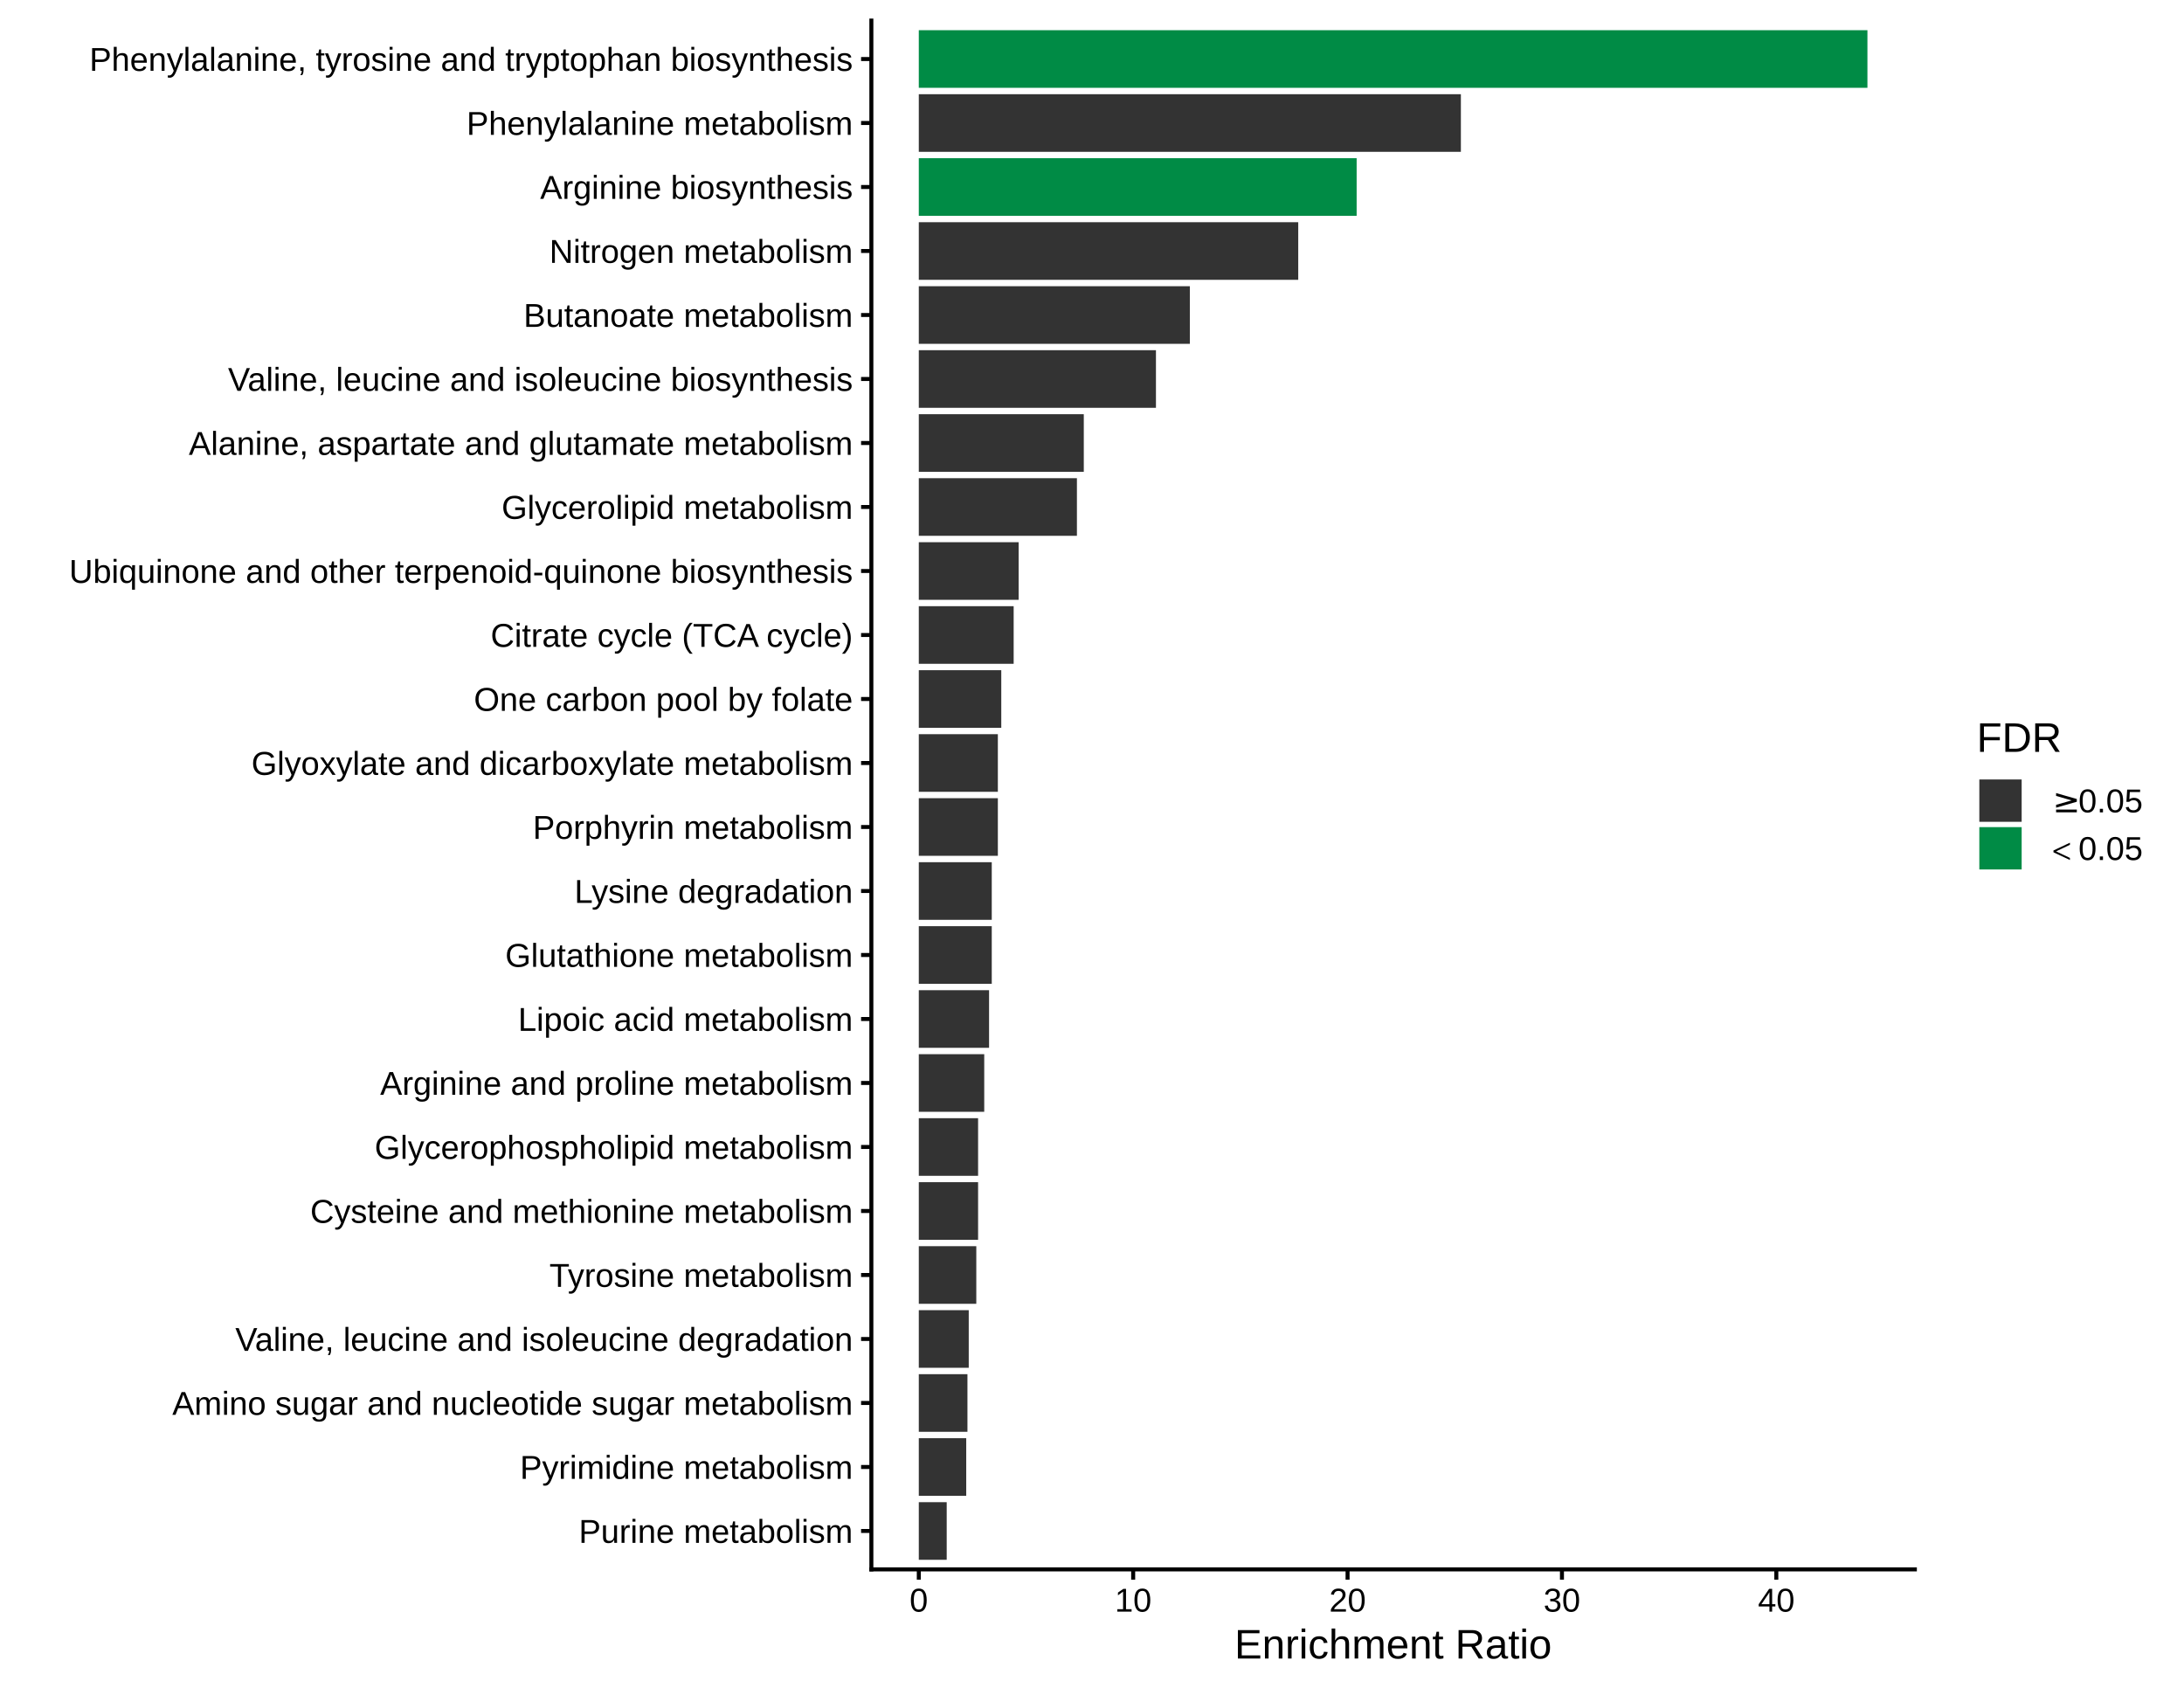
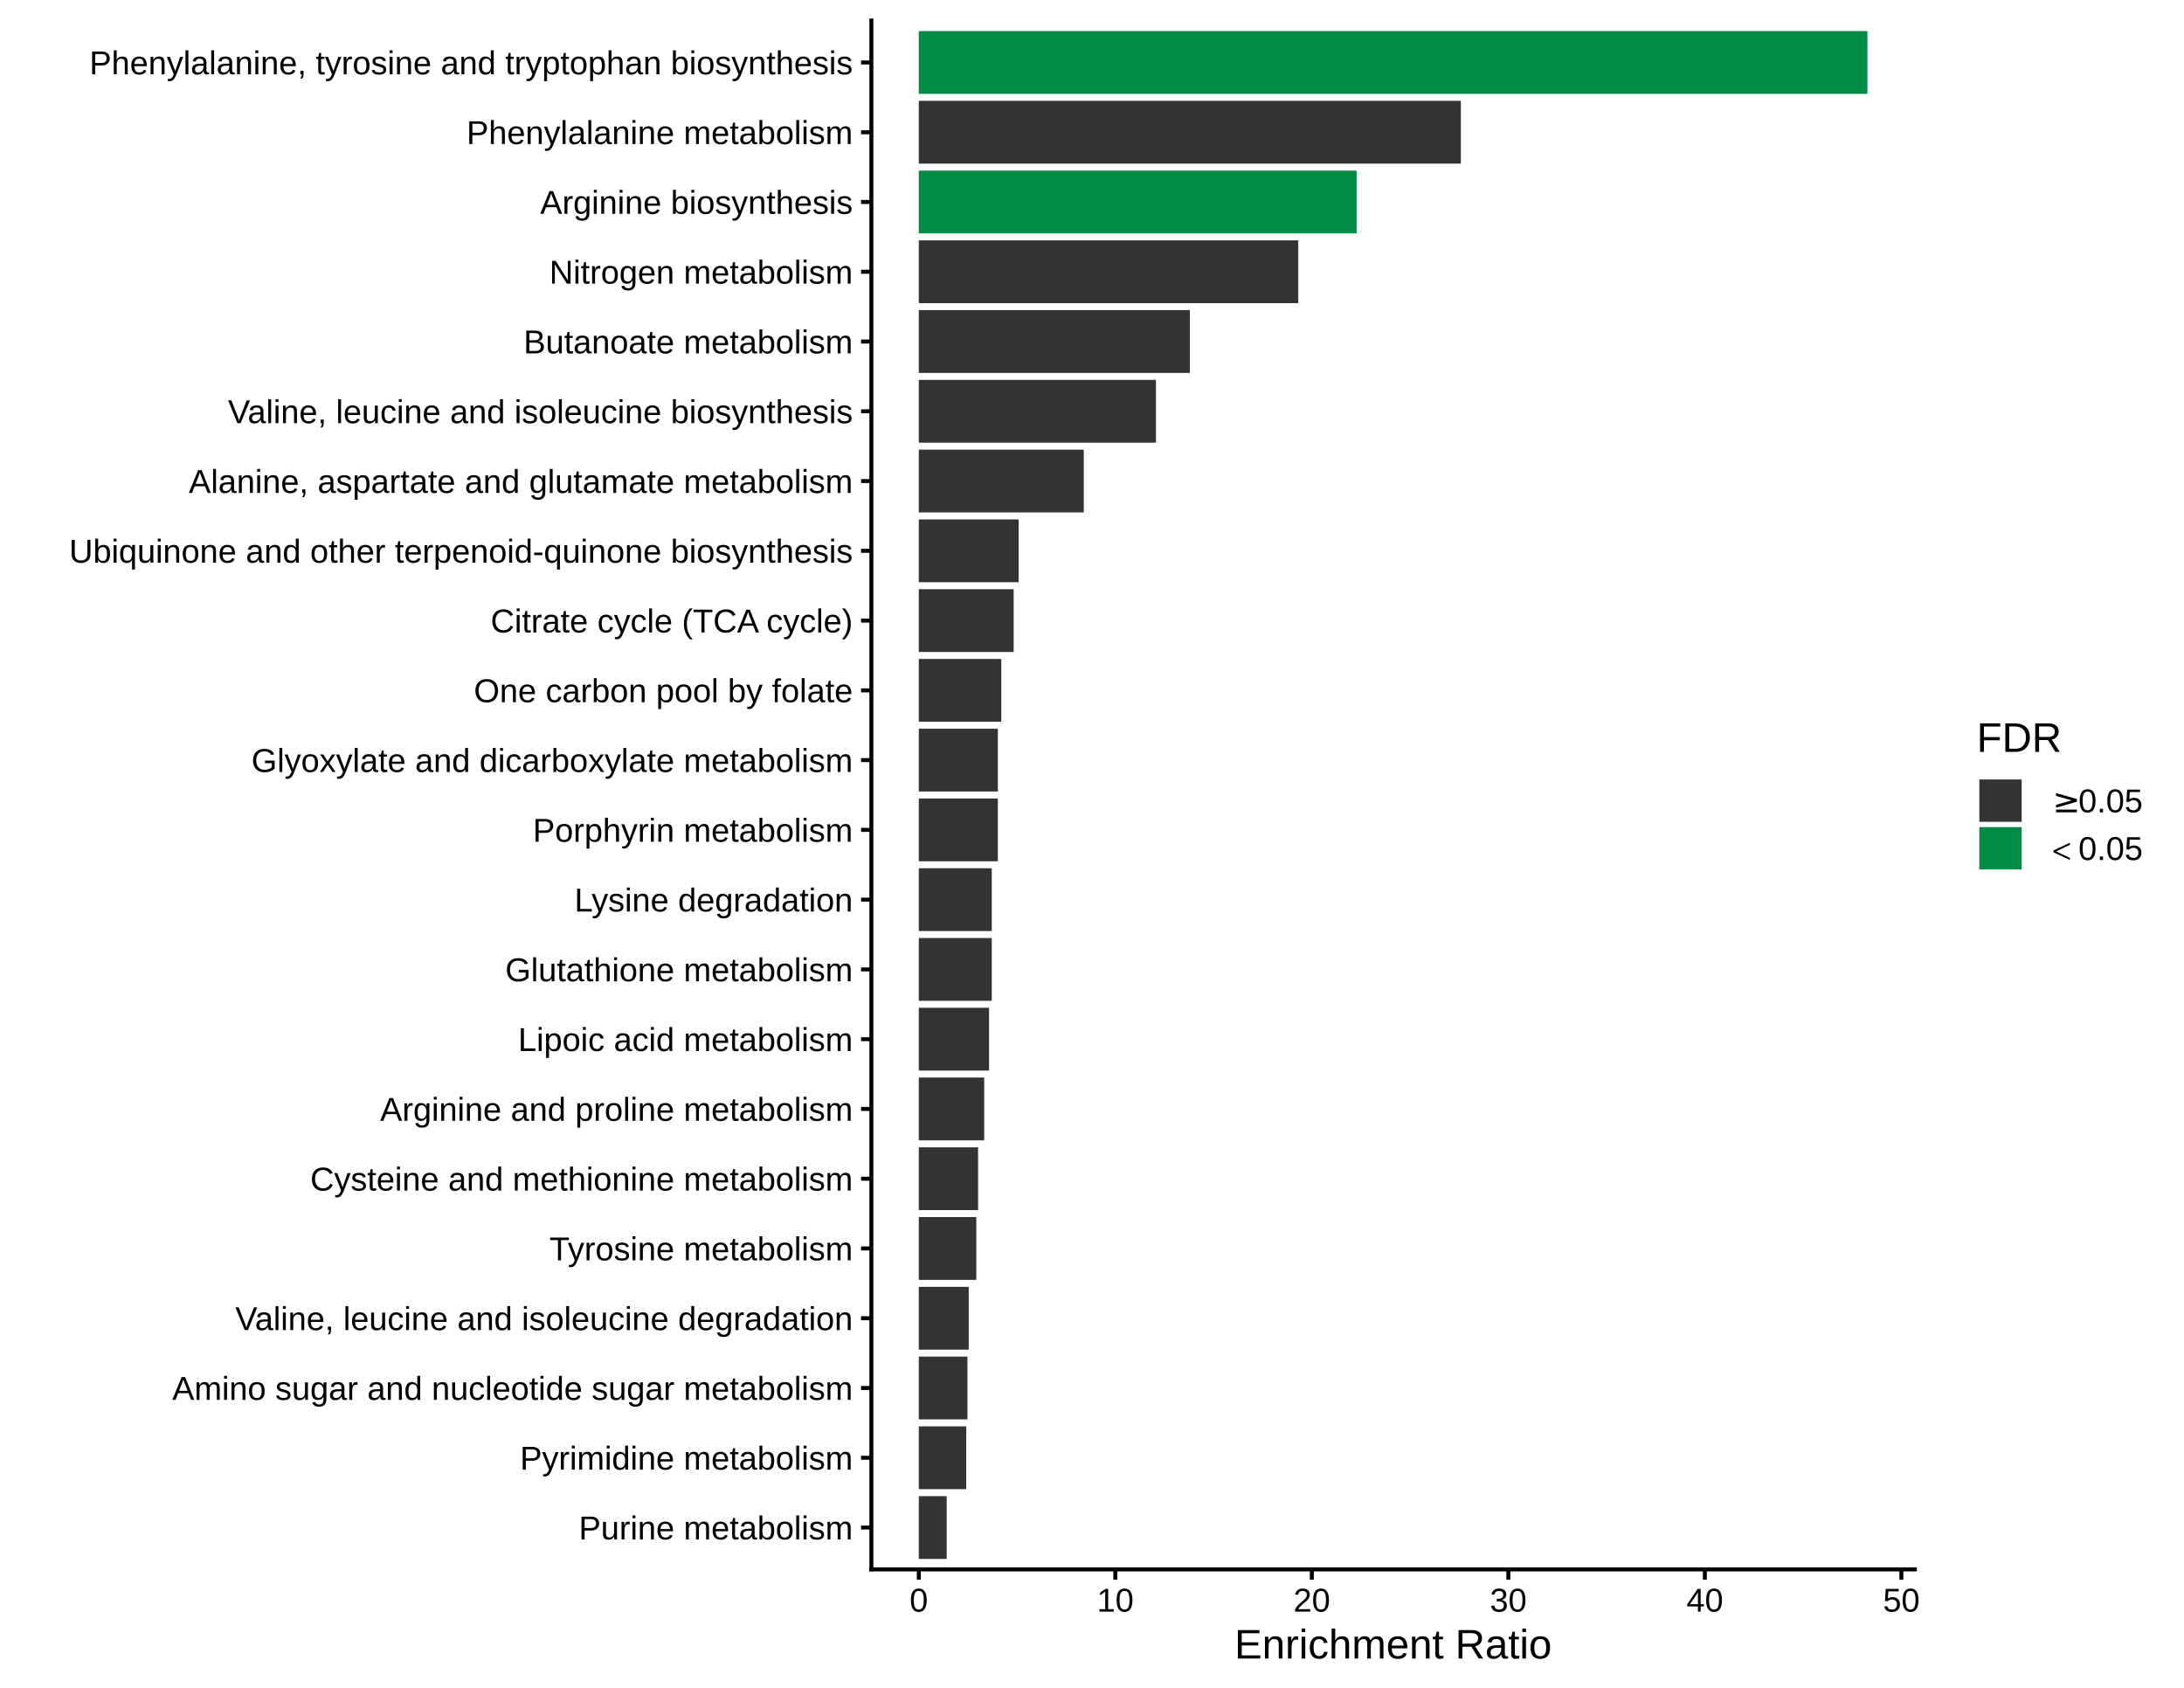
<svg xmlns="http://www.w3.org/2000/svg" width="792.00pt" height="612.00pt" viewBox="0 0 792.00 612.00">
  <g class="svglite">
    <defs>
      <style type="text/css">
    .svglite line, .svglite polyline, .svglite polygon, .svglite path, .svglite rect, .svglite circle {
      fill: none;
      stroke: #000000;
      stroke-linecap: round;
      stroke-linejoin: round;
      stroke-miterlimit: 10.00;
    }
    .svglite text {
      white-space: pre;
    }
    .svglite g.glyphgroup path {
      fill: inherit;
      stroke: none;
    }
  </style>
    </defs>
    <rect width="100%" height="100%" style="stroke: none; fill: #FFFFFF;" />
    <defs>
      <clipPath id="cpMC4wMHw3OTIuMDB8MC4wMHw2MTIuMDA=">
        <rect x="0.00" y="0.00" width="792.00" height="612.00" />
      </clipPath>
    </defs>
    <g clip-path="url(#cpMC4wMHw3OTIuMDB8MC4wMHw2MTIuMDA=)">
      <rect x="0" y="0.00" width="792.00" height="612.00" style="stroke-width: 1.45; stroke: #FFFFFF; fill: #FFFFFF;" />
    </g>
    <defs>
      <clipPath id="cpMzE1Ljk5fDY5NC40MHw3LjQ3fDU2OS4wNQ==">
        <rect x="315.99" y="7.47" width="378.41" height="561.58" />
      </clipPath>
    </defs>
    <g clip-path="url(#cpMzE1Ljk5fDY5NC40MHw3LjQ3fDU2OS4wNQ==)">
      <rect x="315.99" y="7.47" width="378.41" height="561.58" style="stroke-width: 1.45; stroke: none; fill: #FFFFFF;" />
-       <rect x="333.19" y="10.95" width="344.01" height="20.89" style="stroke-width: 1.45; stroke: none; stroke-linecap: butt; stroke-linejoin: miter; fill: #008B45;" />
-       <rect x="333.19" y="34.16" width="196.58" height="20.89" style="stroke-width: 1.45; stroke: none; stroke-linecap: butt; stroke-linejoin: miter; fill: #333333;" />
-       <rect x="333.19" y="57.36" width="158.78" height="20.89" style="stroke-width: 1.45; stroke: none; stroke-linecap: butt; stroke-linejoin: miter; fill: #008B45;" />
-       <rect x="333.19" y="80.57" width="137.60" height="20.89" style="stroke-width: 1.45; stroke: none; stroke-linecap: butt; stroke-linejoin: miter; fill: #333333;" />
-       <rect x="333.19" y="103.78" width="98.29" height="20.89" style="stroke-width: 1.45; stroke: none; stroke-linecap: butt; stroke-linejoin: miter; fill: #333333;" />
-       <rect x="333.19" y="126.98" width="86.00" height="20.89" style="stroke-width: 1.45; stroke: none; stroke-linecap: butt; stroke-linejoin: miter; fill: #333333;" />
-       <rect x="333.19" y="150.19" width="59.83" height="20.89" style="stroke-width: 1.45; stroke: none; stroke-linecap: butt; stroke-linejoin: miter; fill: #333333;" />
-       <rect x="333.19" y="173.39" width="57.34" height="20.89" style="stroke-width: 1.45; stroke: none; stroke-linecap: butt; stroke-linejoin: miter; fill: #333333;" />
-       <rect x="333.19" y="196.60" width="36.21" height="20.89" style="stroke-width: 1.45; stroke: none; stroke-linecap: butt; stroke-linejoin: miter; fill: #333333;" />
-       <rect x="333.19" y="219.80" width="34.40" height="20.89" style="stroke-width: 1.45; stroke: none; stroke-linecap: butt; stroke-linejoin: miter; fill: #333333;" />
-       <rect x="333.19" y="243.01" width="29.91" height="20.89" style="stroke-width: 1.45; stroke: none; stroke-linecap: butt; stroke-linejoin: miter; fill: #333333;" />
-       <rect x="333.19" y="266.21" width="28.67" height="20.89" style="stroke-width: 1.45; stroke: none; stroke-linecap: butt; stroke-linejoin: miter; fill: #333333;" />
-       <rect x="333.19" y="289.42" width="28.67" height="20.89" style="stroke-width: 1.45; stroke: none; stroke-linecap: butt; stroke-linejoin: miter; fill: #333333;" />
-       <rect x="333.19" y="312.63" width="26.46" height="20.89" style="stroke-width: 1.45; stroke: none; stroke-linecap: butt; stroke-linejoin: miter; fill: #333333;" />
-       <rect x="333.19" y="335.83" width="26.46" height="20.89" style="stroke-width: 1.45; stroke: none; stroke-linecap: butt; stroke-linejoin: miter; fill: #333333;" />
-       <rect x="333.19" y="359.04" width="25.48" height="20.89" style="stroke-width: 1.45; stroke: none; stroke-linecap: butt; stroke-linejoin: miter; fill: #333333;" />
-       <rect x="333.19" y="382.24" width="23.73" height="20.89" style="stroke-width: 1.45; stroke: none; stroke-linecap: butt; stroke-linejoin: miter; fill: #333333;" />
-       <rect x="333.19" y="405.45" width="21.50" height="20.89" style="stroke-width: 1.45; stroke: none; stroke-linecap: butt; stroke-linejoin: miter; fill: #333333;" />
-       <rect x="333.19" y="428.65" width="21.50" height="20.89" style="stroke-width: 1.45; stroke: none; stroke-linecap: butt; stroke-linejoin: miter; fill: #333333;" />
-       <rect x="333.19" y="451.86" width="20.85" height="20.89" style="stroke-width: 1.45; stroke: none; stroke-linecap: butt; stroke-linejoin: miter; fill: #333333;" />
-       <rect x="333.19" y="475.06" width="18.11" height="20.89" style="stroke-width: 1.45; stroke: none; stroke-linecap: butt; stroke-linejoin: miter; fill: #333333;" />
-       <rect x="333.19" y="498.27" width="17.64" height="20.89" style="stroke-width: 1.45; stroke: none; stroke-linecap: butt; stroke-linejoin: miter; fill: #333333;" />
-       <rect x="333.19" y="521.48" width="17.20" height="20.89" style="stroke-width: 1.45; stroke: none; stroke-linecap: butt; stroke-linejoin: miter; fill: #333333;" />
-       <rect x="333.19" y="544.68" width="10.12" height="20.89" style="stroke-width: 1.45; stroke: none; stroke-linecap: butt; stroke-linejoin: miter; fill: #333333;" />
+       <rect x="333.19" y="11.27" width="344.01" height="22.77" style="stroke-width: 1.45; stroke: none; stroke-linecap: butt; stroke-linejoin: miter; fill: #008B45;" />
+       <rect x="333.19" y="36.56" width="196.57" height="22.77" style="stroke-width: 1.45; stroke: none; stroke-linecap: butt; stroke-linejoin: miter; fill: #333333;" />
+       <rect x="333.19" y="61.86" width="158.77" height="22.77" style="stroke-width: 1.45; stroke: none; stroke-linecap: butt; stroke-linejoin: miter; fill: #008B45;" />
+       <rect x="333.19" y="87.15" width="137.60" height="22.77" style="stroke-width: 1.45; stroke: none; stroke-linecap: butt; stroke-linejoin: miter; fill: #333333;" />
+       <rect x="333.19" y="112.45" width="98.29" height="22.77" style="stroke-width: 1.45; stroke: none; stroke-linecap: butt; stroke-linejoin: miter; fill: #333333;" />
+       <rect x="333.19" y="137.75" width="86.00" height="22.77" style="stroke-width: 1.45; stroke: none; stroke-linecap: butt; stroke-linejoin: miter; fill: #333333;" />
+       <rect x="333.19" y="163.04" width="59.83" height="22.77" style="stroke-width: 1.45; stroke: none; stroke-linecap: butt; stroke-linejoin: miter; fill: #333333;" />
+       <rect x="333.19" y="188.34" width="36.21" height="22.77" style="stroke-width: 1.45; stroke: none; stroke-linecap: butt; stroke-linejoin: miter; fill: #333333;" />
+       <rect x="333.19" y="213.64" width="34.40" height="22.77" style="stroke-width: 1.45; stroke: none; stroke-linecap: butt; stroke-linejoin: miter; fill: #333333;" />
+       <rect x="333.19" y="238.93" width="29.91" height="22.77" style="stroke-width: 1.45; stroke: none; stroke-linecap: butt; stroke-linejoin: miter; fill: #333333;" />
+       <rect x="333.19" y="264.23" width="28.67" height="22.77" style="stroke-width: 1.45; stroke: none; stroke-linecap: butt; stroke-linejoin: miter; fill: #333333;" />
+       <rect x="333.19" y="289.52" width="28.67" height="22.77" style="stroke-width: 1.45; stroke: none; stroke-linecap: butt; stroke-linejoin: miter; fill: #333333;" />
+       <rect x="333.19" y="314.82" width="26.46" height="22.77" style="stroke-width: 1.45; stroke: none; stroke-linecap: butt; stroke-linejoin: miter; fill: #333333;" />
+       <rect x="333.19" y="340.12" width="26.46" height="22.77" style="stroke-width: 1.45; stroke: none; stroke-linecap: butt; stroke-linejoin: miter; fill: #333333;" />
+       <rect x="333.19" y="365.41" width="25.48" height="22.77" style="stroke-width: 1.45; stroke: none; stroke-linecap: butt; stroke-linejoin: miter; fill: #333333;" />
+       <rect x="333.19" y="390.71" width="23.72" height="22.77" style="stroke-width: 1.45; stroke: none; stroke-linecap: butt; stroke-linejoin: miter; fill: #333333;" />
+       <rect x="333.19" y="416.01" width="21.50" height="22.77" style="stroke-width: 1.45; stroke: none; stroke-linecap: butt; stroke-linejoin: miter; fill: #333333;" />
+       <rect x="333.19" y="441.30" width="20.85" height="22.77" style="stroke-width: 1.45; stroke: none; stroke-linecap: butt; stroke-linejoin: miter; fill: #333333;" />
+       <rect x="333.19" y="466.60" width="18.11" height="22.77" style="stroke-width: 1.45; stroke: none; stroke-linecap: butt; stroke-linejoin: miter; fill: #333333;" />
+       <rect x="333.19" y="491.89" width="17.64" height="22.77" style="stroke-width: 1.45; stroke: none; stroke-linecap: butt; stroke-linejoin: miter; fill: #333333;" />
+       <rect x="333.19" y="517.19" width="17.20" height="22.77" style="stroke-width: 1.45; stroke: none; stroke-linecap: butt; stroke-linejoin: miter; fill: #333333;" />
+       <rect x="333.19" y="542.49" width="10.12" height="22.77" style="stroke-width: 1.45; stroke: none; stroke-linecap: butt; stroke-linejoin: miter; fill: #333333;" />
    </g>
    <g clip-path="url(#cpMC4wMHw3OTIuMDB8MC4wMHw2MTIuMDA=)">
      <polyline points="315.99,569.05 315.99,7.47 " style="stroke-width: 1.45; stroke-linecap: square;" />
-       <text x="309.27" y="559.42" text-anchor="end" style="font-size: 12.00px; font-family: &quot;Arial&quot;;" textLength="99.38px" lengthAdjust="spacingAndGlyphs">Purine metabolism</text>
-       <text x="309.27" y="536.22" text-anchor="end" style="font-size: 12.00px; font-family: &quot;Arial&quot;;" textLength="120.72px" lengthAdjust="spacingAndGlyphs">Pyrimidine metabolism</text>
-       <text x="309.27" y="513.01" text-anchor="end" style="font-size: 12.00px; font-family: &quot;Arial&quot;;" textLength="246.77px" lengthAdjust="spacingAndGlyphs">Amino sugar and nucleotide sugar metabolism</text>
-       <text x="309.27" y="489.81" text-anchor="end" style="font-size: 12.00px; font-family: &quot;Arial&quot;;" textLength="223.91px" lengthAdjust="spacingAndGlyphs">Valine, leucine and isoleucine degradation</text>
-       <text x="309.27" y="466.60" text-anchor="end" style="font-size: 12.00px; font-family: &quot;Arial&quot;;" textLength="110.05px" lengthAdjust="spacingAndGlyphs">Tyrosine metabolism</text>
-       <text x="309.27" y="443.39" text-anchor="end" style="font-size: 12.00px; font-family: &quot;Arial&quot;;" textLength="196.75px" lengthAdjust="spacingAndGlyphs">Cysteine and methionine metabolism</text>
-       <text x="309.27" y="420.19" text-anchor="end" style="font-size: 12.00px; font-family: &quot;Arial&quot;;" textLength="173.42px" lengthAdjust="spacingAndGlyphs">Glycerophospholipid metabolism</text>
-       <text x="309.27" y="396.98" text-anchor="end" style="font-size: 12.00px; font-family: &quot;Arial&quot;;" textLength="171.42px" lengthAdjust="spacingAndGlyphs">Arginine and proline metabolism</text>
-       <text x="309.27" y="373.78" text-anchor="end" style="font-size: 12.00px; font-family: &quot;Arial&quot;;" textLength="121.39px" lengthAdjust="spacingAndGlyphs">Lipoic acid metabolism</text>
-       <text x="309.27" y="350.57" text-anchor="end" style="font-size: 12.00px; font-family: &quot;Arial&quot;;" textLength="126.05px" lengthAdjust="spacingAndGlyphs">Glutathione metabolism</text>
-       <text x="309.27" y="327.37" text-anchor="end" style="font-size: 12.00px; font-family: &quot;Arial&quot;;" textLength="100.95px" lengthAdjust="spacingAndGlyphs">Lysine degradation</text>
-       <text x="309.27" y="304.16" text-anchor="end" style="font-size: 12.00px; font-family: &quot;Arial&quot;;" textLength="116.05px" lengthAdjust="spacingAndGlyphs">Porphyrin metabolism</text>
-       <text x="309.27" y="280.96" text-anchor="end" style="font-size: 12.00px; font-family: &quot;Arial&quot;;" textLength="218.08px" lengthAdjust="spacingAndGlyphs">Glyoxylate and dicarboxylate metabolism</text>
-       <text x="309.27" y="257.75" text-anchor="end" style="font-size: 12.00px; font-family: &quot;Arial&quot;;" textLength="137.38px" lengthAdjust="spacingAndGlyphs">One carbon pool by folate</text>
-       <text x="309.27" y="234.54" text-anchor="end" style="font-size: 12.00px; font-family: &quot;Arial&quot;;" textLength="131.36px" lengthAdjust="spacingAndGlyphs">Citrate cycle (TCA cycle)</text>
-       <text x="309.27" y="211.34" text-anchor="end" style="font-size: 12.00px; font-family: &quot;Arial&quot;;" textLength="284.16px" lengthAdjust="spacingAndGlyphs">Ubiquinone and other terpenoid-quinone biosynthesis</text>
-       <text x="309.27" y="188.13" text-anchor="end" style="font-size: 12.00px; font-family: &quot;Arial&quot;;" textLength="127.39px" lengthAdjust="spacingAndGlyphs">Glycerolipid metabolism</text>
-       <text x="309.27" y="164.93" text-anchor="end" style="font-size: 12.00px; font-family: &quot;Arial&quot;;" textLength="240.75px" lengthAdjust="spacingAndGlyphs">Alanine, aspartate and glutamate metabolism</text>
-       <text x="309.27" y="141.72" text-anchor="end" style="font-size: 12.00px; font-family: &quot;Arial&quot;;" textLength="226.56px" lengthAdjust="spacingAndGlyphs">Valine, leucine and isoleucine biosynthesis</text>
-       <text x="309.27" y="118.52" text-anchor="end" style="font-size: 12.00px; font-family: &quot;Arial&quot;;" textLength="119.38px" lengthAdjust="spacingAndGlyphs">Butanoate metabolism</text>
-       <text x="309.27" y="95.31" text-anchor="end" style="font-size: 12.00px; font-family: &quot;Arial&quot;;" textLength="110.05px" lengthAdjust="spacingAndGlyphs">Nitrogen metabolism</text>
-       <text x="309.27" y="72.10" text-anchor="end" style="font-size: 12.00px; font-family: &quot;Arial&quot;;" textLength="113.39px" lengthAdjust="spacingAndGlyphs">Arginine biosynthesis</text>
-       <text x="309.27" y="48.90" text-anchor="end" style="font-size: 12.00px; font-family: &quot;Arial&quot;;" textLength="140.08px" lengthAdjust="spacingAndGlyphs">Phenylalanine metabolism</text>
-       <text x="309.27" y="25.69" text-anchor="end" style="font-size: 12.00px; font-family: &quot;Arial&quot;;" textLength="276.78px" lengthAdjust="spacingAndGlyphs">Phenylalanine, tyrosine and tryptophan biosynthesis</text>
-       <polyline points="312.26,555.12 315.99,555.12 " style="stroke-width: 1.45; stroke-linecap: butt;" />
-       <polyline points="312.26,531.92 315.99,531.92 " style="stroke-width: 1.45; stroke-linecap: butt;" />
-       <polyline points="312.26,508.71 315.99,508.71 " style="stroke-width: 1.45; stroke-linecap: butt;" />
-       <polyline points="312.26,485.51 315.99,485.51 " style="stroke-width: 1.45; stroke-linecap: butt;" />
-       <polyline points="312.26,462.30 315.99,462.30 " style="stroke-width: 1.45; stroke-linecap: butt;" />
-       <polyline points="312.26,439.10 315.99,439.10 " style="stroke-width: 1.45; stroke-linecap: butt;" />
-       <polyline points="312.26,415.89 315.99,415.89 " style="stroke-width: 1.45; stroke-linecap: butt;" />
-       <polyline points="312.26,392.68 315.99,392.68 " style="stroke-width: 1.45; stroke-linecap: butt;" />
-       <polyline points="312.26,369.48 315.99,369.48 " style="stroke-width: 1.45; stroke-linecap: butt;" />
-       <polyline points="312.26,346.27 315.99,346.27 " style="stroke-width: 1.45; stroke-linecap: butt;" />
-       <polyline points="312.26,323.07 315.99,323.07 " style="stroke-width: 1.45; stroke-linecap: butt;" />
-       <polyline points="312.26,299.86 315.99,299.86 " style="stroke-width: 1.45; stroke-linecap: butt;" />
-       <polyline points="312.26,276.66 315.99,276.66 " style="stroke-width: 1.45; stroke-linecap: butt;" />
-       <polyline points="312.26,253.45 315.99,253.45 " style="stroke-width: 1.45; stroke-linecap: butt;" />
-       <polyline points="312.26,230.25 315.99,230.25 " style="stroke-width: 1.45; stroke-linecap: butt;" />
-       <polyline points="312.26,207.04 315.99,207.04 " style="stroke-width: 1.45; stroke-linecap: butt;" />
-       <polyline points="312.26,183.83 315.99,183.83 " style="stroke-width: 1.45; stroke-linecap: butt;" />
-       <polyline points="312.26,160.63 315.99,160.63 " style="stroke-width: 1.45; stroke-linecap: butt;" />
-       <polyline points="312.26,137.42 315.99,137.42 " style="stroke-width: 1.45; stroke-linecap: butt;" />
-       <polyline points="312.26,114.22 315.99,114.22 " style="stroke-width: 1.45; stroke-linecap: butt;" />
-       <polyline points="312.26,91.01 315.99,91.01 " style="stroke-width: 1.45; stroke-linecap: butt;" />
-       <polyline points="312.26,67.81 315.99,67.81 " style="stroke-width: 1.45; stroke-linecap: butt;" />
-       <polyline points="312.26,44.60 315.99,44.60 " style="stroke-width: 1.45; stroke-linecap: butt;" />
-       <polyline points="312.26,21.40 315.99,21.40 " style="stroke-width: 1.45; stroke-linecap: butt;" />
+       <text x="309.27" y="558.17" text-anchor="end" style="font-size: 12.00px; font-family: &quot;Arial&quot;;" textLength="99.38px" lengthAdjust="spacingAndGlyphs">Purine metabolism</text>
+       <text x="309.27" y="532.87" text-anchor="end" style="font-size: 12.00px; font-family: &quot;Arial&quot;;" textLength="120.72px" lengthAdjust="spacingAndGlyphs">Pyrimidine metabolism</text>
+       <text x="309.27" y="507.58" text-anchor="end" style="font-size: 12.00px; font-family: &quot;Arial&quot;;" textLength="246.77px" lengthAdjust="spacingAndGlyphs">Amino sugar and nucleotide sugar metabolism</text>
+       <text x="309.27" y="482.28" text-anchor="end" style="font-size: 12.00px; font-family: &quot;Arial&quot;;" textLength="223.91px" lengthAdjust="spacingAndGlyphs">Valine, leucine and isoleucine degradation</text>
+       <text x="309.27" y="456.98" text-anchor="end" style="font-size: 12.00px; font-family: &quot;Arial&quot;;" textLength="110.05px" lengthAdjust="spacingAndGlyphs">Tyrosine metabolism</text>
+       <text x="309.27" y="431.69" text-anchor="end" style="font-size: 12.00px; font-family: &quot;Arial&quot;;" textLength="196.75px" lengthAdjust="spacingAndGlyphs">Cysteine and methionine metabolism</text>
+       <text x="309.27" y="406.39" text-anchor="end" style="font-size: 12.00px; font-family: &quot;Arial&quot;;" textLength="171.42px" lengthAdjust="spacingAndGlyphs">Arginine and proline metabolism</text>
+       <text x="309.27" y="381.09" text-anchor="end" style="font-size: 12.00px; font-family: &quot;Arial&quot;;" textLength="121.39px" lengthAdjust="spacingAndGlyphs">Lipoic acid metabolism</text>
+       <text x="309.27" y="355.80" text-anchor="end" style="font-size: 12.00px; font-family: &quot;Arial&quot;;" textLength="126.05px" lengthAdjust="spacingAndGlyphs">Glutathione metabolism</text>
+       <text x="309.27" y="330.50" text-anchor="end" style="font-size: 12.00px; font-family: &quot;Arial&quot;;" textLength="100.95px" lengthAdjust="spacingAndGlyphs">Lysine degradation</text>
+       <text x="309.27" y="305.21" text-anchor="end" style="font-size: 12.00px; font-family: &quot;Arial&quot;;" textLength="116.05px" lengthAdjust="spacingAndGlyphs">Porphyrin metabolism</text>
+       <text x="309.27" y="279.91" text-anchor="end" style="font-size: 12.00px; font-family: &quot;Arial&quot;;" textLength="218.08px" lengthAdjust="spacingAndGlyphs">Glyoxylate and dicarboxylate metabolism</text>
+       <text x="309.27" y="254.61" text-anchor="end" style="font-size: 12.00px; font-family: &quot;Arial&quot;;" textLength="137.38px" lengthAdjust="spacingAndGlyphs">One carbon pool by folate</text>
+       <text x="309.27" y="229.32" text-anchor="end" style="font-size: 12.00px; font-family: &quot;Arial&quot;;" textLength="131.36px" lengthAdjust="spacingAndGlyphs">Citrate cycle (TCA cycle)</text>
+       <text x="309.27" y="204.02" text-anchor="end" style="font-size: 12.00px; font-family: &quot;Arial&quot;;" textLength="284.16px" lengthAdjust="spacingAndGlyphs">Ubiquinone and other terpenoid-quinone biosynthesis</text>
+       <text x="309.27" y="178.73" text-anchor="end" style="font-size: 12.00px; font-family: &quot;Arial&quot;;" textLength="240.75px" lengthAdjust="spacingAndGlyphs">Alanine, aspartate and glutamate metabolism</text>
+       <text x="309.27" y="153.43" text-anchor="end" style="font-size: 12.00px; font-family: &quot;Arial&quot;;" textLength="226.56px" lengthAdjust="spacingAndGlyphs">Valine, leucine and isoleucine biosynthesis</text>
+       <text x="309.27" y="128.13" text-anchor="end" style="font-size: 12.00px; font-family: &quot;Arial&quot;;" textLength="119.38px" lengthAdjust="spacingAndGlyphs">Butanoate metabolism</text>
+       <text x="309.27" y="102.84" text-anchor="end" style="font-size: 12.00px; font-family: &quot;Arial&quot;;" textLength="110.05px" lengthAdjust="spacingAndGlyphs">Nitrogen metabolism</text>
+       <text x="309.27" y="77.54" text-anchor="end" style="font-size: 12.00px; font-family: &quot;Arial&quot;;" textLength="113.39px" lengthAdjust="spacingAndGlyphs">Arginine biosynthesis</text>
+       <text x="309.27" y="52.24" text-anchor="end" style="font-size: 12.00px; font-family: &quot;Arial&quot;;" textLength="140.08px" lengthAdjust="spacingAndGlyphs">Phenylalanine metabolism</text>
+       <text x="309.27" y="26.95" text-anchor="end" style="font-size: 12.00px; font-family: &quot;Arial&quot;;" textLength="276.78px" lengthAdjust="spacingAndGlyphs">Phenylalanine, tyrosine and tryptophan biosynthesis</text>
+       <polyline points="312.26,553.87 315.99,553.87 " style="stroke-width: 1.45; stroke-linecap: butt;" />
+       <polyline points="312.26,528.57 315.99,528.57 " style="stroke-width: 1.45; stroke-linecap: butt;" />
+       <polyline points="312.26,503.28 315.99,503.28 " style="stroke-width: 1.45; stroke-linecap: butt;" />
+       <polyline points="312.26,477.98 315.99,477.98 " style="stroke-width: 1.45; stroke-linecap: butt;" />
+       <polyline points="312.26,452.68 315.99,452.68 " style="stroke-width: 1.45; stroke-linecap: butt;" />
+       <polyline points="312.26,427.39 315.99,427.39 " style="stroke-width: 1.45; stroke-linecap: butt;" />
+       <polyline points="312.26,402.09 315.99,402.09 " style="stroke-width: 1.45; stroke-linecap: butt;" />
+       <polyline points="312.26,376.80 315.99,376.80 " style="stroke-width: 1.45; stroke-linecap: butt;" />
+       <polyline points="312.26,351.50 315.99,351.50 " style="stroke-width: 1.45; stroke-linecap: butt;" />
+       <polyline points="312.26,326.20 315.99,326.20 " style="stroke-width: 1.45; stroke-linecap: butt;" />
+       <polyline points="312.26,300.91 315.99,300.91 " style="stroke-width: 1.45; stroke-linecap: butt;" />
+       <polyline points="312.26,275.61 315.99,275.61 " style="stroke-width: 1.45; stroke-linecap: butt;" />
+       <polyline points="312.26,250.32 315.99,250.32 " style="stroke-width: 1.45; stroke-linecap: butt;" />
+       <polyline points="312.26,225.02 315.99,225.02 " style="stroke-width: 1.45; stroke-linecap: butt;" />
+       <polyline points="312.26,199.72 315.99,199.72 " style="stroke-width: 1.45; stroke-linecap: butt;" />
+       <polyline points="312.26,174.43 315.99,174.43 " style="stroke-width: 1.45; stroke-linecap: butt;" />
+       <polyline points="312.26,149.13 315.99,149.13 " style="stroke-width: 1.45; stroke-linecap: butt;" />
+       <polyline points="312.26,123.83 315.99,123.83 " style="stroke-width: 1.45; stroke-linecap: butt;" />
+       <polyline points="312.26,98.54 315.99,98.54 " style="stroke-width: 1.45; stroke-linecap: butt;" />
+       <polyline points="312.26,73.24 315.99,73.24 " style="stroke-width: 1.45; stroke-linecap: butt;" />
+       <polyline points="312.26,47.95 315.99,47.95 " style="stroke-width: 1.45; stroke-linecap: butt;" />
+       <polyline points="312.26,22.65 315.99,22.65 " style="stroke-width: 1.45; stroke-linecap: butt;" />
      <polyline points="315.99,569.05 694.40,569.05 " style="stroke-width: 1.45; stroke-linecap: square;" />
      <polyline points="333.19,572.78 333.19,569.05 " style="stroke-width: 1.45; stroke-linecap: butt;" />
-       <polyline points="410.93,572.78 410.93,569.05 " style="stroke-width: 1.45; stroke-linecap: butt;" />
-       <polyline points="488.68,572.78 488.68,569.05 " style="stroke-width: 1.45; stroke-linecap: butt;" />
-       <polyline points="566.42,572.78 566.42,569.05 " style="stroke-width: 1.45; stroke-linecap: butt;" />
-       <polyline points="644.16,572.78 644.16,569.05 " style="stroke-width: 1.45; stroke-linecap: butt;" />
+       <polyline points="404.46,572.78 404.46,569.05 " style="stroke-width: 1.45; stroke-linecap: butt;" />
+       <polyline points="475.72,572.78 475.72,569.05 " style="stroke-width: 1.45; stroke-linecap: butt;" />
+       <polyline points="546.98,572.78 546.98,569.05 " style="stroke-width: 1.45; stroke-linecap: butt;" />
+       <polyline points="618.24,572.78 618.24,569.05 " style="stroke-width: 1.45; stroke-linecap: butt;" />
+       <polyline points="689.51,572.78 689.51,569.05 " style="stroke-width: 1.45; stroke-linecap: butt;" />
      <text x="333.19" y="584.37" text-anchor="middle" style="font-size: 12.00px; font-family: &quot;Arial&quot;;" textLength="6.67px" lengthAdjust="spacingAndGlyphs">0</text>
-       <text x="410.93" y="584.37" text-anchor="middle" style="font-size: 12.00px; font-family: &quot;Arial&quot;;" textLength="13.34px" lengthAdjust="spacingAndGlyphs">10</text>
-       <text x="488.68" y="584.37" text-anchor="middle" style="font-size: 12.00px; font-family: &quot;Arial&quot;;" textLength="13.34px" lengthAdjust="spacingAndGlyphs">20</text>
-       <text x="566.42" y="584.37" text-anchor="middle" style="font-size: 12.00px; font-family: &quot;Arial&quot;;" textLength="13.34px" lengthAdjust="spacingAndGlyphs">30</text>
-       <text x="644.16" y="584.37" text-anchor="middle" style="font-size: 12.00px; font-family: &quot;Arial&quot;;" textLength="13.34px" lengthAdjust="spacingAndGlyphs">40</text>
+       <text x="404.46" y="584.37" text-anchor="middle" style="font-size: 12.00px; font-family: &quot;Arial&quot;;" textLength="13.34px" lengthAdjust="spacingAndGlyphs">10</text>
+       <text x="475.72" y="584.37" text-anchor="middle" style="font-size: 12.00px; font-family: &quot;Arial&quot;;" textLength="13.34px" lengthAdjust="spacingAndGlyphs">20</text>
+       <text x="546.98" y="584.37" text-anchor="middle" style="font-size: 12.00px; font-family: &quot;Arial&quot;;" textLength="13.34px" lengthAdjust="spacingAndGlyphs">30</text>
+       <text x="618.24" y="584.37" text-anchor="middle" style="font-size: 12.00px; font-family: &quot;Arial&quot;;" textLength="13.34px" lengthAdjust="spacingAndGlyphs">40</text>
+       <text x="689.51" y="584.37" text-anchor="middle" style="font-size: 12.00px; font-family: &quot;Arial&quot;;" textLength="13.34px" lengthAdjust="spacingAndGlyphs">50</text>
      <text x="505.20" y="601.37" text-anchor="middle" style="font-size: 15.00px; font-family: &quot;Arial&quot;;" textLength="115.06px" lengthAdjust="spacingAndGlyphs">Enrichment Ratio</text>
      <rect x="709.34" y="252.82" width="75.18" height="70.88" style="stroke-width: 1.45; stroke: none; fill: #FFFFFF;" />
      <text x="716.82" y="272.61" style="font-size: 15.00px; font-family: &quot;Arial&quot;;" textLength="30.81px" lengthAdjust="spacingAndGlyphs">FDR</text>
      <rect x="716.82" y="281.67" width="17.28" height="17.28" style="stroke-width: 1.45; stroke: none; fill: #FFFFFF;" />
      <rect x="717.78" y="282.63" width="15.35" height="15.35" style="stroke-width: 1.45; stroke: none; stroke-linecap: butt; stroke-linejoin: miter; fill: #333333;" />
      <rect x="716.82" y="298.95" width="17.28" height="17.28" style="stroke-width: 1.45; stroke: none; fill: #FFFFFF;" />
      <rect x="717.78" y="299.91" width="15.35" height="15.35" style="stroke-width: 1.45; stroke: none; stroke-linecap: butt; stroke-linejoin: miter; fill: #008B45;" />
      <text x="744.35" y="294.55" style="font-size: 12.00px; font-family: &quot;Symbol&quot;;" textLength="6.59px" lengthAdjust="spacingAndGlyphs">≥</text>
      <text x="753.71" y="294.55" style="font-size: 12.00px; font-family: &quot;Arial&quot;;" textLength="23.34px" lengthAdjust="spacingAndGlyphs">0.05</text>
      <text x="744.35" y="311.83" style="font-size: 12.00px; font-family: &quot;Symbol&quot;;" textLength="6.59px" lengthAdjust="spacingAndGlyphs">&lt;</text>
      <text x="753.71" y="311.83" style="font-size: 12.00px; font-family: &quot;Arial&quot;;" textLength="23.34px" lengthAdjust="spacingAndGlyphs">0.05</text>
    </g>
  </g>
</svg>
